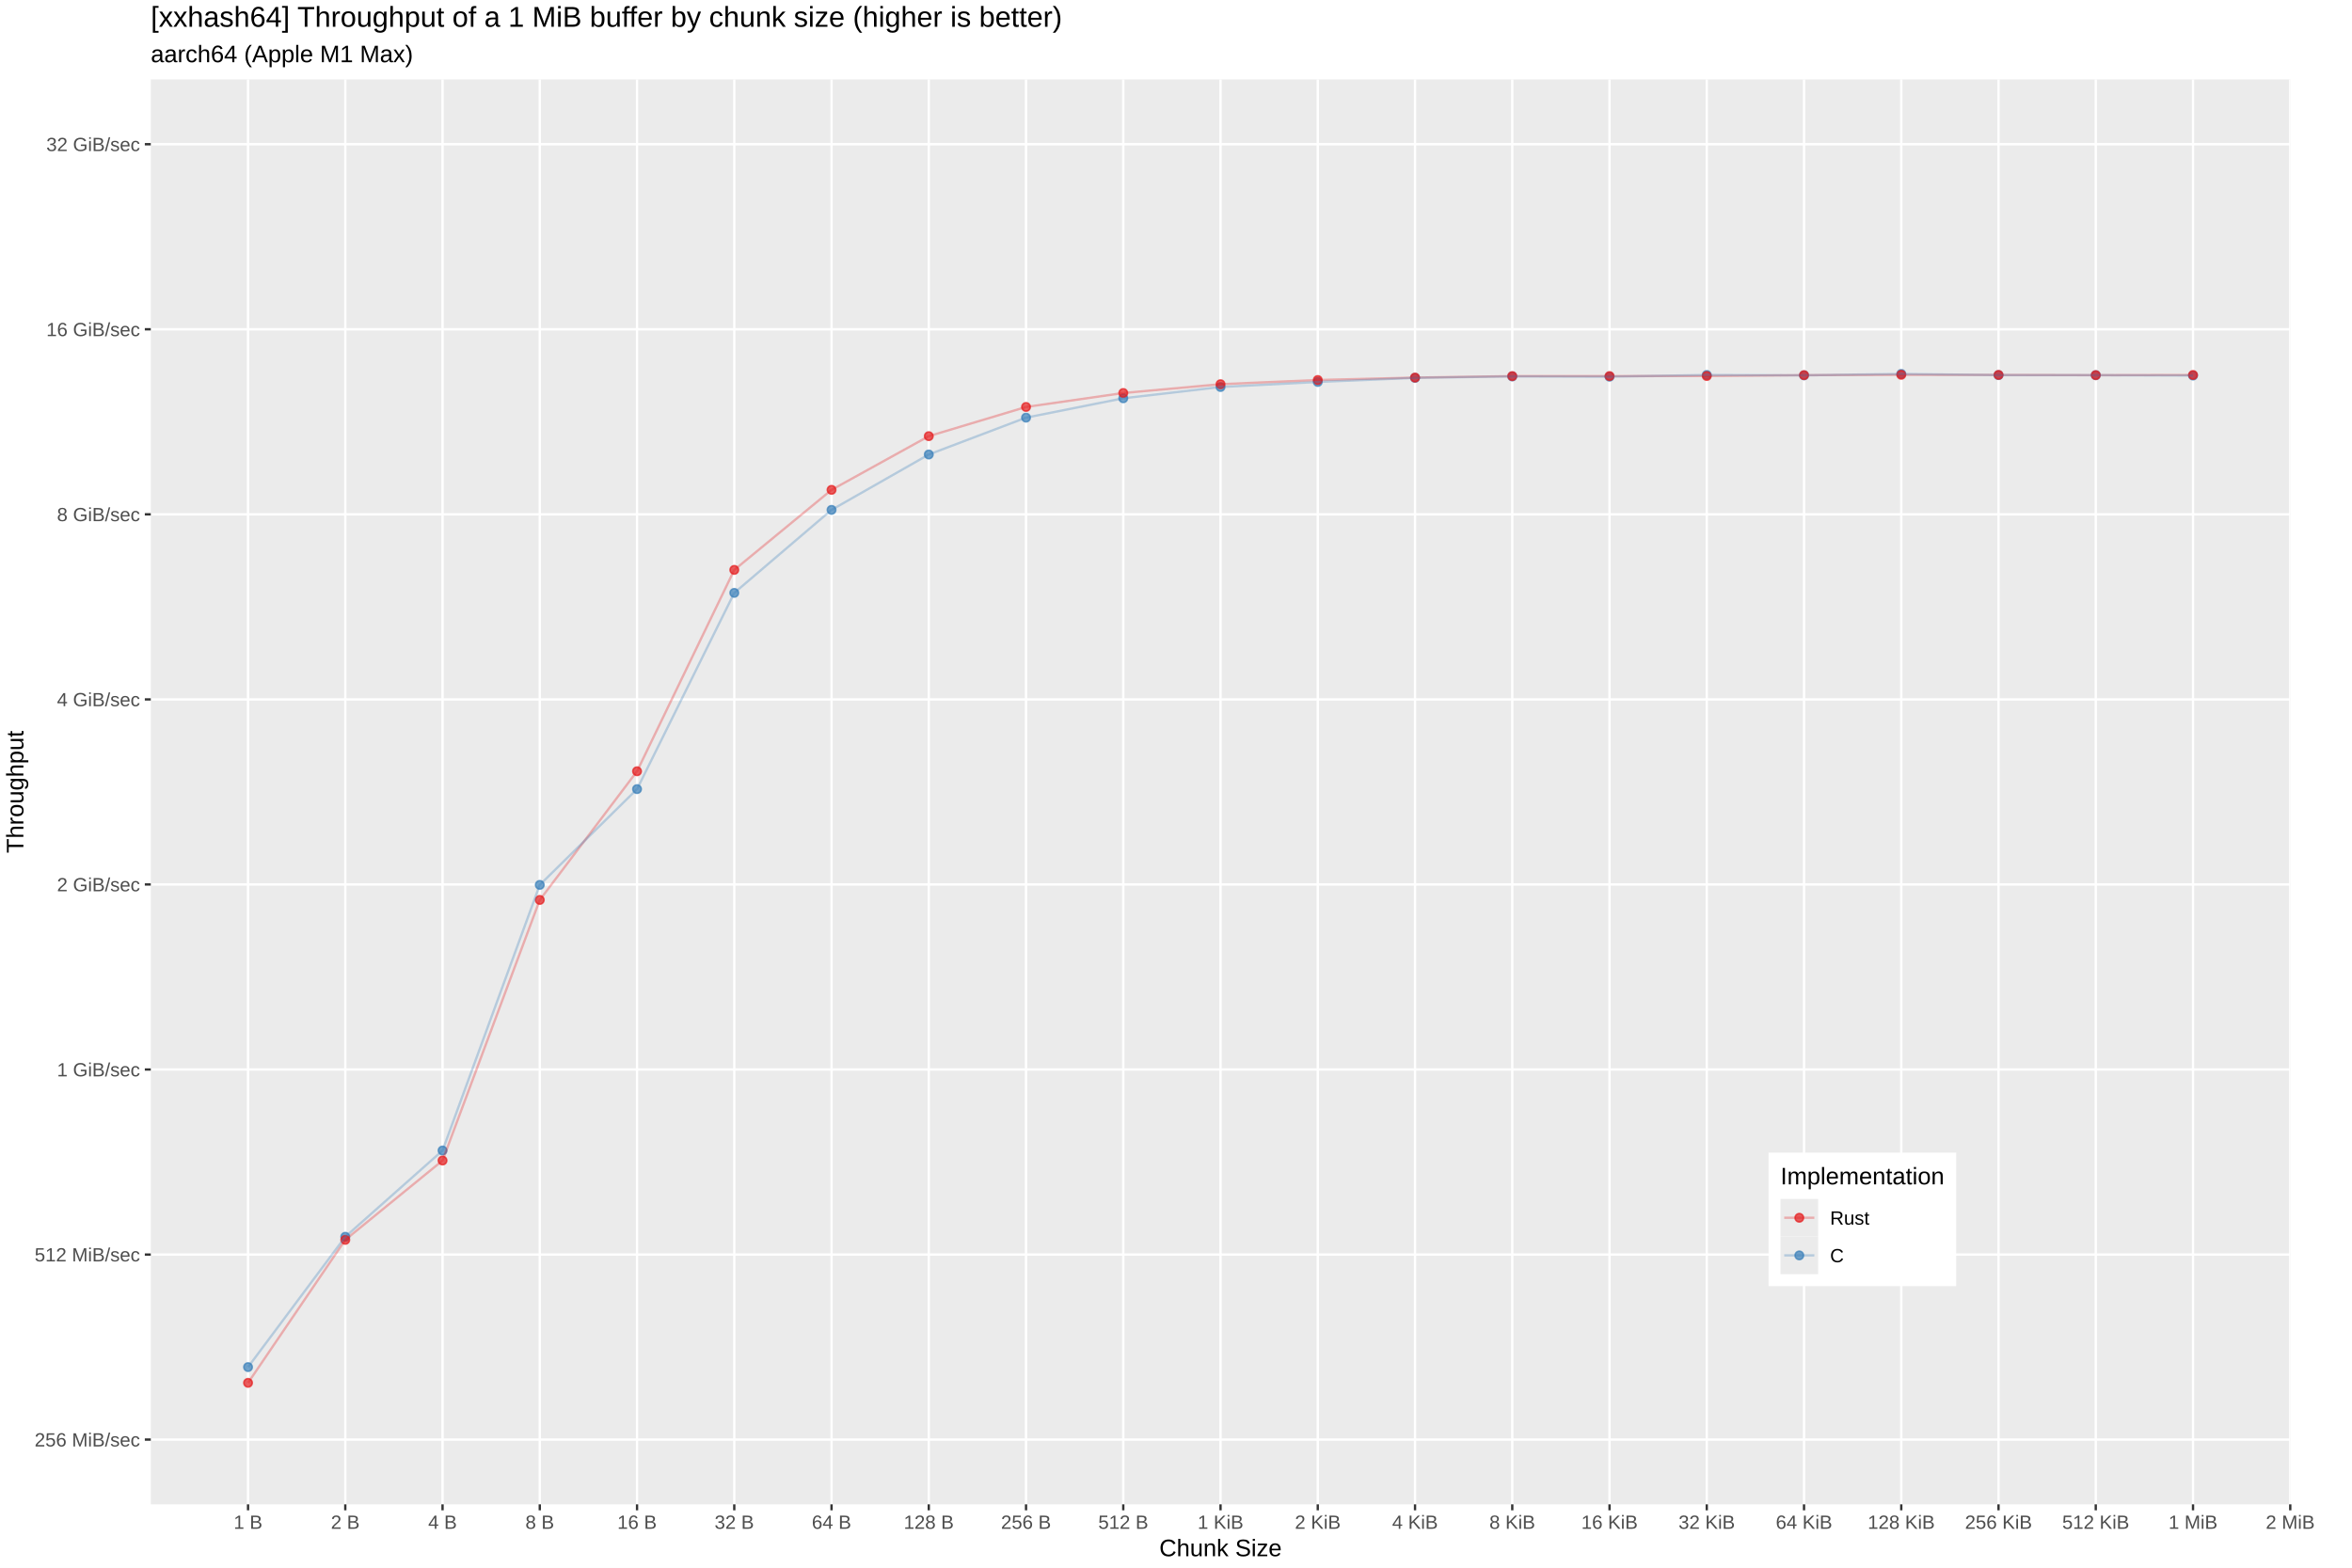
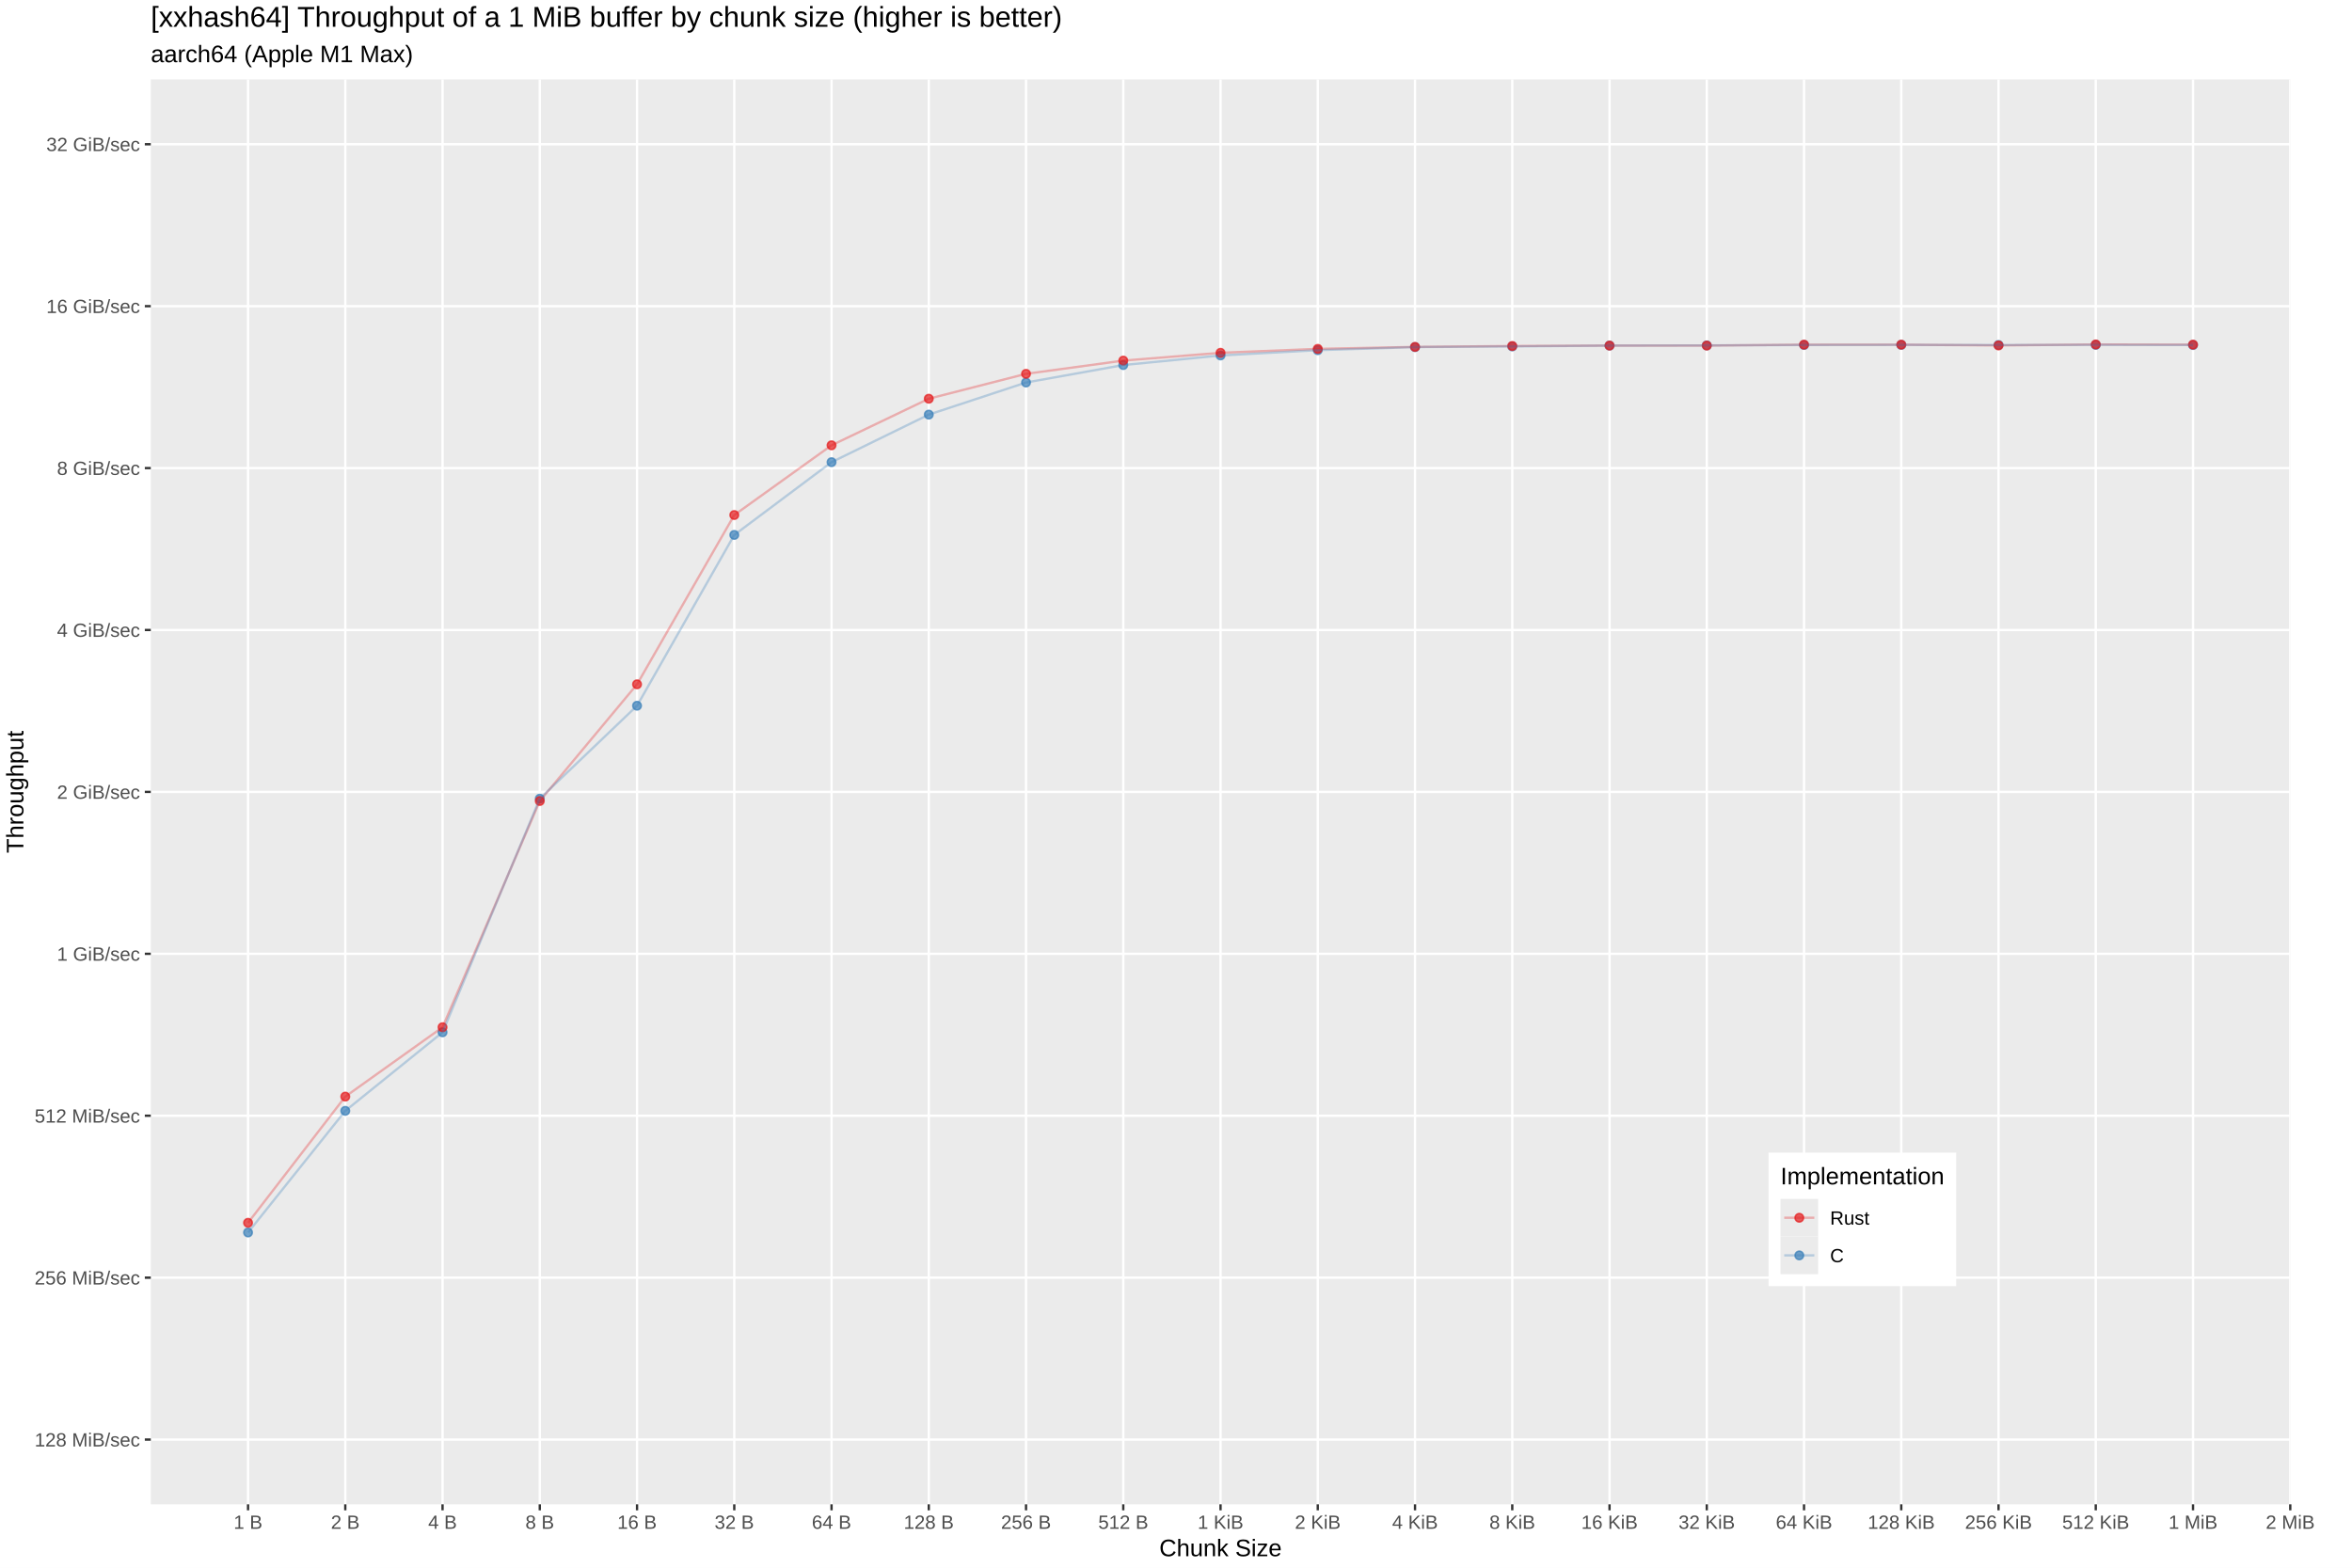
<svg xmlns="http://www.w3.org/2000/svg" width="1440" height="960" class="svglite" viewBox="0 0 1080 720">
  <defs>
    <style>
      .svglite line,.svglite polyline,.svglite polygon,.svglite path,.svglite circle{fill:none;stroke:#000000;stroke-linecap:round;stroke-linejoin:round;stroke-miterlimit:10.00}.svglite text{white-space:pre}
    </style>
  </defs>
  <rect width="100%" height="100%" style="stroke-linecap:round;stroke-linejoin:round;stroke-miterlimit:10.00;stroke:none;fill:#FFFFFF" />
  <defs>
    <clipPath id="cpMC4wMHwxMDgwLjAwfDAuMDB8NzIwLjAw">
      <path d="M0 0h1080v720H0z" />
    </clipPath>
  </defs>
  <g clip-path="url(#cpMC4wMHwxMDgwLjAwfDAuMDB8NzIwLjAw)">
    <path d="M0 0h1080v720H0z" style="stroke-width:1.07;stroke:#FFFFFF;fill:#FFFFFF" />
  </g>
  <defs>
    <clipPath id="cpNjkuMjR8MTA1MS42NXwzNi41MHw2OTAuOTE=">
      <path d="M69.24 36.5h982.41v654.42H69.24z" />
    </clipPath>
  </defs>
  <g clip-path="url(#cpNjkuMjR8MTA1MS42NXwzNi41MHw2OTAuOTE=)">
    <path d="M69.24 36.5h982.41v654.42H69.24z" style="stroke-width:1.07;stroke:none;fill:#EBEBEB" />
-     <path d="M69.24 661.16h982.41M69.24 576.18h982.41M69.24 491.19h982.41M69.24 406.2h982.41M69.24 321.21h982.41M69.24 236.22h982.41M69.24 151.23h982.41M69.24 66.24h982.41M113.9 690.91V36.5m44.65 654.41V36.5m44.66 654.41V36.5m44.65 654.41V36.5m44.66 654.41V36.5m44.65 654.41V36.5m44.66 654.41V36.5m44.65 654.41V36.5m44.66 654.41V36.5m44.65 654.41V36.5m44.66 654.41V36.5m44.65 654.41V36.5m44.66 654.41V36.5m44.65 654.41V36.5m44.66 654.41V36.5m44.65 654.41V36.5m44.66 654.41V36.5m44.65 654.41V36.5m44.66 654.41V36.5m44.65 654.41V36.5M1007 690.91V36.5m44.65 654.41V36.5" style="stroke-width:1.07;stroke:#FFFFFF;stroke-linecap:butt" />
-     <circle cx="1007" cy="172.48" r="1.95" style="stroke-width:0.71;stroke:#377EB8;stroke-opacity:0.70;fill:#377EB8;fill-opacity:0.70" />
-     <circle cx="1007" cy="172.22" r="1.95" style="stroke-width:0.71;stroke:#E41A1C;stroke-opacity:0.70;fill:#E41A1C;fill-opacity:0.70" />
-     <circle cx="962.34" cy="172.31" r="1.95" style="stroke-width:0.71;stroke:#377EB8;stroke-opacity:0.70;fill:#377EB8;fill-opacity:0.70" />
-     <circle cx="962.34" cy="172.3" r="1.95" style="stroke-width:0.71;stroke:#E41A1C;stroke-opacity:0.70;fill:#E41A1C;fill-opacity:0.70" />
-     <circle cx="917.69" cy="172.28" r="1.95" style="stroke-width:0.71;stroke:#377EB8;stroke-opacity:0.70;fill:#377EB8;fill-opacity:0.70" />
-     <circle cx="917.69" cy="172.19" r="1.95" style="stroke-width:0.71;stroke:#E41A1C;stroke-opacity:0.70;fill:#E41A1C;fill-opacity:0.70" />
-     <circle cx="873.03" cy="171.73" r="1.95" style="stroke-width:0.71;stroke:#377EB8;stroke-opacity:0.70;fill:#377EB8;fill-opacity:0.70" />
-     <circle cx="873.03" cy="172.15" r="1.95" style="stroke-width:0.71;stroke:#E41A1C;stroke-opacity:0.70;fill:#E41A1C;fill-opacity:0.70" />
-     <circle cx="828.38" cy="172.38" r="1.95" style="stroke-width:0.71;stroke:#377EB8;stroke-opacity:0.70;fill:#377EB8;fill-opacity:0.70" />
-     <circle cx="828.38" cy="172.3" r="1.95" style="stroke-width:0.71;stroke:#E41A1C;stroke-opacity:0.70;fill:#E41A1C;fill-opacity:0.70" />
-     <circle cx="783.72" cy="172.21" r="1.95" style="stroke-width:0.71;stroke:#377EB8;stroke-opacity:0.70;fill:#377EB8;fill-opacity:0.70" />
-     <circle cx="783.72" cy="172.7" r="1.95" style="stroke-width:0.71;stroke:#E41A1C;stroke-opacity:0.70;fill:#E41A1C;fill-opacity:0.70" />
-     <circle cx="739.07" cy="173" r="1.95" style="stroke-width:0.71;stroke:#377EB8;stroke-opacity:0.70;fill:#377EB8;fill-opacity:0.70" />
-     <circle cx="739.07" cy="172.72" r="1.95" style="stroke-width:0.71;stroke:#E41A1C;stroke-opacity:0.70;fill:#E41A1C;fill-opacity:0.70" />
-     <circle cx="694.41" cy="172.88" r="1.95" style="stroke-width:0.71;stroke:#377EB8;stroke-opacity:0.70;fill:#377EB8;fill-opacity:0.70" />
-     <circle cx="694.41" cy="172.74" r="1.95" style="stroke-width:0.71;stroke:#E41A1C;stroke-opacity:0.70;fill:#E41A1C;fill-opacity:0.70" />
-     <circle cx="649.76" cy="173.54" r="1.95" style="stroke-width:0.71;stroke:#377EB8;stroke-opacity:0.70;fill:#377EB8;fill-opacity:0.70" />
-     <circle cx="649.76" cy="173.42" r="1.95" style="stroke-width:0.71;stroke:#E41A1C;stroke-opacity:0.70;fill:#E41A1C;fill-opacity:0.70" />
-     <circle cx="605.1" cy="175.42" r="1.95" style="stroke-width:0.71;stroke:#377EB8;stroke-opacity:0.70;fill:#377EB8;fill-opacity:0.70" />
-     <circle cx="605.1" cy="174.53" r="1.95" style="stroke-width:0.71;stroke:#E41A1C;stroke-opacity:0.70;fill:#E41A1C;fill-opacity:0.70" />
-     <circle cx="560.45" cy="177.74" r="1.95" style="stroke-width:0.71;stroke:#377EB8;stroke-opacity:0.70;fill:#377EB8;fill-opacity:0.70" />
-     <circle cx="560.45" cy="176.45" r="1.95" style="stroke-width:0.71;stroke:#E41A1C;stroke-opacity:0.70;fill:#E41A1C;fill-opacity:0.70" />
-     <circle cx="515.79" cy="182.92" r="1.95" style="stroke-width:0.71;stroke:#377EB8;stroke-opacity:0.70;fill:#377EB8;fill-opacity:0.70" />
-     <circle cx="515.79" cy="180.5" r="1.95" style="stroke-width:0.71;stroke:#E41A1C;stroke-opacity:0.70;fill:#E41A1C;fill-opacity:0.70" />
-     <circle cx="471.14" cy="191.81" r="1.95" style="stroke-width:0.71;stroke:#377EB8;stroke-opacity:0.70;fill:#377EB8;fill-opacity:0.70" />
-     <circle cx="471.14" cy="186.91" r="1.95" style="stroke-width:0.71;stroke:#E41A1C;stroke-opacity:0.70;fill:#E41A1C;fill-opacity:0.70" />
-     <circle cx="426.48" cy="208.74" r="1.95" style="stroke-width:0.71;stroke:#377EB8;stroke-opacity:0.70;fill:#377EB8;fill-opacity:0.70" />
-     <circle cx="426.48" cy="200.32" r="1.95" style="stroke-width:0.71;stroke:#E41A1C;stroke-opacity:0.70;fill:#E41A1C;fill-opacity:0.70" />
-     <circle cx="381.83" cy="234.17" r="1.95" style="stroke-width:0.71;stroke:#377EB8;stroke-opacity:0.70;fill:#377EB8;fill-opacity:0.70" />
-     <circle cx="381.83" cy="224.98" r="1.95" style="stroke-width:0.71;stroke:#E41A1C;stroke-opacity:0.70;fill:#E41A1C;fill-opacity:0.70" />
-     <circle cx="337.17" cy="272.29" r="1.95" style="stroke-width:0.71;stroke:#377EB8;stroke-opacity:0.70;fill:#377EB8;fill-opacity:0.70" />
-     <circle cx="337.17" cy="261.74" r="1.95" style="stroke-width:0.71;stroke:#E41A1C;stroke-opacity:0.70;fill:#E41A1C;fill-opacity:0.70" />
-     <circle cx="292.52" cy="362.42" r="1.95" style="stroke-width:0.71;stroke:#377EB8;stroke-opacity:0.70;fill:#377EB8;fill-opacity:0.70" />
-     <circle cx="292.52" cy="354.22" r="1.95" style="stroke-width:0.71;stroke:#E41A1C;stroke-opacity:0.70;fill:#E41A1C;fill-opacity:0.70" />
-     <circle cx="247.86" cy="406.41" r="1.95" style="stroke-width:0.71;stroke:#377EB8;stroke-opacity:0.70;fill:#377EB8;fill-opacity:0.70" />
-     <circle cx="247.86" cy="413.32" r="1.95" style="stroke-width:0.71;stroke:#E41A1C;stroke-opacity:0.70;fill:#E41A1C;fill-opacity:0.70" />
-     <circle cx="203.21" cy="528.4" r="1.95" style="stroke-width:0.71;stroke:#377EB8;stroke-opacity:0.70;fill:#377EB8;fill-opacity:0.70" />
-     <circle cx="203.21" cy="533" r="1.95" style="stroke-width:0.71;stroke:#E41A1C;stroke-opacity:0.70;fill:#E41A1C;fill-opacity:0.70" />
-     <circle cx="158.55" cy="568.02" r="1.95" style="stroke-width:0.71;stroke:#377EB8;stroke-opacity:0.70;fill:#377EB8;fill-opacity:0.70" />
-     <circle cx="158.55" cy="569.43" r="1.95" style="stroke-width:0.71;stroke:#E41A1C;stroke-opacity:0.70;fill:#E41A1C;fill-opacity:0.70" />
-     <circle cx="113.9" cy="627.87" r="1.95" style="stroke-width:0.71;stroke:#377EB8;stroke-opacity:0.70;fill:#377EB8;fill-opacity:0.70" />
-     <circle cx="113.9" cy="635.1" r="1.95" style="stroke-width:0.71;stroke:#E41A1C;stroke-opacity:0.70;fill:#E41A1C;fill-opacity:0.70" />
-     <path d="m113.9 635.1 44.65-65.67L203.21 533l44.65-119.68 44.66-59.1 44.65-92.48 44.66-36.76 44.65-24.66 44.66-13.41 44.65-6.41 44.66-4.05 44.65-1.92 44.66-1.11 44.65-.68 44.66-.02 44.65-.02 44.66-.4 44.65-.15 44.66.04 44.65.11 44.66-.08" style="stroke-width:1.07;stroke:#E41A1C;stroke-opacity:0.30;stroke-linecap:butt" />
-     <path d="m113.9 627.87 44.65-59.85 44.66-39.62 44.65-121.99 44.66-43.99 44.65-90.13 44.66-38.12 44.65-25.43 44.66-16.93 44.65-8.89 44.66-5.18 44.65-2.32 44.66-1.88 44.65-.66 44.66.12 44.65-.79 44.66.17 44.65-.65 44.66.55 44.65.03 44.66.17" style="stroke-width:1.07;stroke:#377EB8;stroke-opacity:0.30;stroke-linecap:butt" />
+     <path d="M69.24 661.16h982.41M69.24 586.8h982.41M69.24 512.43h982.41M69.24 438.07h982.41M69.24 363.7h982.41M69.24 289.34h982.41M69.24 214.97h982.41M69.24 140.61h982.41M69.24 66.24h982.41M113.9 690.91V36.5m44.65 654.41V36.5m44.66 654.41V36.5m44.65 654.41V36.5m44.66 654.41V36.5m44.65 654.41V36.5m44.66 654.41V36.5m44.65 654.41V36.5m44.66 654.41V36.5m44.65 654.41V36.5m44.66 654.41V36.5m44.65 654.41V36.5m44.66 654.41V36.5m44.65 654.41V36.5m44.66 654.41V36.5m44.65 654.41V36.5m44.66 654.41V36.5m44.65 654.41V36.5m44.66 654.41V36.5m44.65 654.41V36.5M1007 690.91V36.5m44.65 654.41V36.5" style="stroke-width:1.07;stroke:#FFFFFF;stroke-linecap:butt" />
+     <circle cx="1007" cy="158.46" r="1.95" style="stroke-width:0.71;stroke:#377EB8;stroke-opacity:0.70;fill:#377EB8;fill-opacity:0.70" />
+     <circle cx="1007" cy="158.29" r="1.95" style="stroke-width:0.71;stroke:#E41A1C;stroke-opacity:0.70;fill:#E41A1C;fill-opacity:0.70" />
+     <circle cx="962.34" cy="158.39" r="1.95" style="stroke-width:0.71;stroke:#377EB8;stroke-opacity:0.70;fill:#377EB8;fill-opacity:0.70" />
+     <circle cx="962.34" cy="158.2" r="1.95" style="stroke-width:0.71;stroke:#E41A1C;stroke-opacity:0.70;fill:#E41A1C;fill-opacity:0.70" />
+     <circle cx="917.69" cy="158.44" r="1.95" style="stroke-width:0.71;stroke:#377EB8;stroke-opacity:0.70;fill:#377EB8;fill-opacity:0.70" />
+     <circle cx="917.69" cy="158.65" r="1.95" style="stroke-width:0.71;stroke:#E41A1C;stroke-opacity:0.70;fill:#E41A1C;fill-opacity:0.70" />
+     <circle cx="873.03" cy="158.39" r="1.95" style="stroke-width:0.71;stroke:#377EB8;stroke-opacity:0.70;fill:#377EB8;fill-opacity:0.70" />
+     <circle cx="873.03" cy="158.3" r="1.95" style="stroke-width:0.71;stroke:#E41A1C;stroke-opacity:0.70;fill:#E41A1C;fill-opacity:0.70" />
+     <circle cx="828.38" cy="158.44" r="1.95" style="stroke-width:0.71;stroke:#377EB8;stroke-opacity:0.70;fill:#377EB8;fill-opacity:0.70" />
+     <circle cx="828.38" cy="158.29" r="1.95" style="stroke-width:0.71;stroke:#E41A1C;stroke-opacity:0.70;fill:#E41A1C;fill-opacity:0.70" />
+     <circle cx="783.72" cy="158.63" r="1.95" style="stroke-width:0.71;stroke:#377EB8;stroke-opacity:0.70;fill:#377EB8;fill-opacity:0.70" />
+     <circle cx="783.72" cy="158.72" r="1.95" style="stroke-width:0.71;stroke:#E41A1C;stroke-opacity:0.70;fill:#E41A1C;fill-opacity:0.70" />
+     <circle cx="739.07" cy="158.72" r="1.95" style="stroke-width:0.71;stroke:#377EB8;stroke-opacity:0.70;fill:#377EB8;fill-opacity:0.70" />
+     <circle cx="739.07" cy="158.72" r="1.95" style="stroke-width:0.71;stroke:#E41A1C;stroke-opacity:0.70;fill:#E41A1C;fill-opacity:0.70" />
+     <circle cx="694.41" cy="159.1" r="1.95" style="stroke-width:0.71;stroke:#377EB8;stroke-opacity:0.70;fill:#377EB8;fill-opacity:0.70" />
+     <circle cx="694.41" cy="158.91" r="1.95" style="stroke-width:0.71;stroke:#E41A1C;stroke-opacity:0.70;fill:#E41A1C;fill-opacity:0.70" />
+     <circle cx="649.76" cy="159.41" r="1.95" style="stroke-width:0.71;stroke:#377EB8;stroke-opacity:0.70;fill:#377EB8;fill-opacity:0.70" />
+     <circle cx="649.76" cy="159.33" r="1.95" style="stroke-width:0.71;stroke:#E41A1C;stroke-opacity:0.70;fill:#E41A1C;fill-opacity:0.70" />
+     <circle cx="605.1" cy="160.82" r="1.95" style="stroke-width:0.71;stroke:#377EB8;stroke-opacity:0.70;fill:#377EB8;fill-opacity:0.70" />
+     <circle cx="605.1" cy="160.23" r="1.95" style="stroke-width:0.71;stroke:#E41A1C;stroke-opacity:0.70;fill:#E41A1C;fill-opacity:0.70" />
+     <circle cx="560.45" cy="163.25" r="1.95" style="stroke-width:0.71;stroke:#377EB8;stroke-opacity:0.70;fill:#377EB8;fill-opacity:0.70" />
+     <circle cx="560.45" cy="162.03" r="1.95" style="stroke-width:0.71;stroke:#E41A1C;stroke-opacity:0.70;fill:#E41A1C;fill-opacity:0.70" />
+     <circle cx="515.79" cy="167.66" r="1.95" style="stroke-width:0.71;stroke:#377EB8;stroke-opacity:0.70;fill:#377EB8;fill-opacity:0.70" />
+     <circle cx="515.79" cy="165.62" r="1.95" style="stroke-width:0.71;stroke:#E41A1C;stroke-opacity:0.70;fill:#E41A1C;fill-opacity:0.70" />
+     <circle cx="471.14" cy="175.68" r="1.95" style="stroke-width:0.71;stroke:#377EB8;stroke-opacity:0.70;fill:#377EB8;fill-opacity:0.70" />
+     <circle cx="471.14" cy="171.69" r="1.95" style="stroke-width:0.71;stroke:#E41A1C;stroke-opacity:0.70;fill:#E41A1C;fill-opacity:0.70" />
+     <circle cx="426.48" cy="190.42" r="1.95" style="stroke-width:0.71;stroke:#377EB8;stroke-opacity:0.70;fill:#377EB8;fill-opacity:0.70" />
+     <circle cx="426.48" cy="183.12" r="1.95" style="stroke-width:0.71;stroke:#E41A1C;stroke-opacity:0.70;fill:#E41A1C;fill-opacity:0.70" />
+     <circle cx="381.83" cy="212.26" r="1.95" style="stroke-width:0.71;stroke:#377EB8;stroke-opacity:0.70;fill:#377EB8;fill-opacity:0.70" />
+     <circle cx="381.83" cy="204.51" r="1.95" style="stroke-width:0.71;stroke:#E41A1C;stroke-opacity:0.70;fill:#E41A1C;fill-opacity:0.70" />
+     <circle cx="337.17" cy="245.68" r="1.95" style="stroke-width:0.71;stroke:#377EB8;stroke-opacity:0.70;fill:#377EB8;fill-opacity:0.70" />
+     <circle cx="337.17" cy="236.54" r="1.95" style="stroke-width:0.71;stroke:#E41A1C;stroke-opacity:0.70;fill:#E41A1C;fill-opacity:0.70" />
+     <circle cx="292.52" cy="324.12" r="1.95" style="stroke-width:0.71;stroke:#377EB8;stroke-opacity:0.70;fill:#377EB8;fill-opacity:0.70" />
+     <circle cx="292.52" cy="314.28" r="1.95" style="stroke-width:0.71;stroke:#E41A1C;stroke-opacity:0.70;fill:#E41A1C;fill-opacity:0.70" />
+     <circle cx="247.86" cy="366.81" r="1.95" style="stroke-width:0.71;stroke:#377EB8;stroke-opacity:0.70;fill:#377EB8;fill-opacity:0.70" />
+     <circle cx="247.86" cy="367.89" r="1.95" style="stroke-width:0.71;stroke:#E41A1C;stroke-opacity:0.70;fill:#E41A1C;fill-opacity:0.70" />
+     <circle cx="203.21" cy="474.11" r="1.95" style="stroke-width:0.71;stroke:#377EB8;stroke-opacity:0.70;fill:#377EB8;fill-opacity:0.70" />
+     <circle cx="203.21" cy="471.78" r="1.95" style="stroke-width:0.71;stroke:#E41A1C;stroke-opacity:0.70;fill:#E41A1C;fill-opacity:0.70" />
+     <circle cx="158.55" cy="510.18" r="1.95" style="stroke-width:0.71;stroke:#377EB8;stroke-opacity:0.70;fill:#377EB8;fill-opacity:0.70" />
+     <circle cx="158.55" cy="503.64" r="1.95" style="stroke-width:0.71;stroke:#E41A1C;stroke-opacity:0.70;fill:#E41A1C;fill-opacity:0.70" />
+     <circle cx="113.9" cy="566.05" r="1.95" style="stroke-width:0.71;stroke:#377EB8;stroke-opacity:0.70;fill:#377EB8;fill-opacity:0.70" />
+     <circle cx="113.9" cy="561.6" r="1.95" style="stroke-width:0.71;stroke:#E41A1C;stroke-opacity:0.70;fill:#E41A1C;fill-opacity:0.70" />
+     <path d="m113.9 561.6 44.65-57.96 44.66-31.86 44.65-103.89 44.66-53.61 44.65-77.74 44.66-32.03 44.65-21.39 44.66-11.43 44.65-6.07 44.66-3.59 44.65-1.8 44.66-.9 44.65-.42 44.66-.19h44.65l44.66-.43 44.65.01 44.66.35 44.65-.45 44.66.09" style="stroke-width:1.07;stroke:#E41A1C;stroke-opacity:0.30;stroke-linecap:butt" />
+     <path d="m113.9 566.05 44.65-55.87 44.66-36.07 44.65-107.3 44.66-42.69 44.65-78.44 44.66-33.42 44.65-21.84 44.66-14.74 44.65-8.02 44.66-4.41 44.65-2.43 44.66-1.41 44.65-.31 44.66-.38 44.65-.09 44.66-.19 44.65-.05 44.66.05 44.65-.05 44.66.07" style="stroke-width:1.07;stroke:#377EB8;stroke-opacity:0.30;stroke-linecap:butt" />
  </g>
  <g clip-path="url(#cpMC4wMHwxMDgwLjAwfDAuMDB8NzIwLjAw)">
-     <text x="64.31" y="664.32" lengthAdjust="spacingAndGlyphs" style="font-size:8.80px;fill:#4D4D4D;font-family:&quot;Arial&quot;" text-anchor="end" textLength="48.41">256 MiB/sec</text>
-     <text x="64.31" y="579.33" lengthAdjust="spacingAndGlyphs" style="font-size:8.80px;fill:#4D4D4D;font-family:&quot;Arial&quot;" text-anchor="end" textLength="48.41">512 MiB/sec</text>
-     <text x="64.31" y="494.34" lengthAdjust="spacingAndGlyphs" style="font-size:8.80px;fill:#4D4D4D;font-family:&quot;Arial&quot;" text-anchor="end" textLength="38.13">1 GiB/sec</text>
-     <text x="64.31" y="409.35" lengthAdjust="spacingAndGlyphs" style="font-size:8.80px;fill:#4D4D4D;font-family:&quot;Arial&quot;" text-anchor="end" textLength="38.13">2 GiB/sec</text>
-     <text x="64.31" y="324.36" lengthAdjust="spacingAndGlyphs" style="font-size:8.80px;fill:#4D4D4D;font-family:&quot;Arial&quot;" text-anchor="end" textLength="38.13">4 GiB/sec</text>
-     <text x="64.31" y="239.37" lengthAdjust="spacingAndGlyphs" style="font-size:8.80px;fill:#4D4D4D;font-family:&quot;Arial&quot;" text-anchor="end" textLength="38.13">8 GiB/sec</text>
-     <text x="64.31" y="154.38" lengthAdjust="spacingAndGlyphs" style="font-size:8.80px;fill:#4D4D4D;font-family:&quot;Arial&quot;" text-anchor="end" textLength="43.03">16 GiB/sec</text>
+     <text x="64.31" y="664.32" lengthAdjust="spacingAndGlyphs" style="font-size:8.80px;fill:#4D4D4D;font-family:&quot;Arial&quot;" text-anchor="end" textLength="48.41">128 MiB/sec</text>
+     <text x="64.31" y="589.95" lengthAdjust="spacingAndGlyphs" style="font-size:8.80px;fill:#4D4D4D;font-family:&quot;Arial&quot;" text-anchor="end" textLength="48.41">256 MiB/sec</text>
+     <text x="64.31" y="515.59" lengthAdjust="spacingAndGlyphs" style="font-size:8.80px;fill:#4D4D4D;font-family:&quot;Arial&quot;" text-anchor="end" textLength="48.41">512 MiB/sec</text>
+     <text x="64.31" y="441.22" lengthAdjust="spacingAndGlyphs" style="font-size:8.80px;fill:#4D4D4D;font-family:&quot;Arial&quot;" text-anchor="end" textLength="38.13">1 GiB/sec</text>
+     <text x="64.31" y="366.86" lengthAdjust="spacingAndGlyphs" style="font-size:8.80px;fill:#4D4D4D;font-family:&quot;Arial&quot;" text-anchor="end" textLength="38.13">2 GiB/sec</text>
+     <text x="64.31" y="292.49" lengthAdjust="spacingAndGlyphs" style="font-size:8.80px;fill:#4D4D4D;font-family:&quot;Arial&quot;" text-anchor="end" textLength="38.13">4 GiB/sec</text>
+     <text x="64.31" y="218.13" lengthAdjust="spacingAndGlyphs" style="font-size:8.80px;fill:#4D4D4D;font-family:&quot;Arial&quot;" text-anchor="end" textLength="38.13">8 GiB/sec</text>
+     <text x="64.31" y="143.76" lengthAdjust="spacingAndGlyphs" style="font-size:8.80px;fill:#4D4D4D;font-family:&quot;Arial&quot;" text-anchor="end" textLength="43.03">16 GiB/sec</text>
    <text x="64.31" y="69.39" lengthAdjust="spacingAndGlyphs" style="font-size:8.80px;fill:#4D4D4D;font-family:&quot;Arial&quot;" text-anchor="end" textLength="43.03">32 GiB/sec</text>
-     <path d="M66.5 661.16h2.74m-2.74-84.98h2.74m-2.74-84.99h2.74M66.5 406.2h2.74m-2.74-84.99h2.74m-2.74-84.99h2.74m-2.74-84.99h2.74M66.5 66.24h2.74m44.66 627.41v-2.74m44.65 2.74v-2.74m44.66 2.74v-2.74m44.65 2.74v-2.74m44.66 2.74v-2.74m44.65 2.74v-2.74m44.66 2.74v-2.74m44.65 2.74v-2.74m44.66 2.74v-2.74m44.65 2.74v-2.74m44.66 2.74v-2.74m44.65 2.74v-2.74m44.66 2.74v-2.74m44.65 2.74v-2.74m44.66 2.74v-2.74m44.65 2.74v-2.74m44.66 2.74v-2.74m44.65 2.74v-2.74m44.66 2.74v-2.74m44.65 2.74v-2.74m44.66 2.74v-2.74m44.65 2.74v-2.74" style="stroke-width:1.07;stroke:#333333;stroke-linecap:butt" />
+     <path d="M66.5 661.16h2.74M66.5 586.8h2.74m-2.74-74.37h2.74m-2.74-74.36h2.74M66.5 363.7h2.74m-2.74-74.36h2.74m-2.74-74.37h2.74m-2.74-74.36h2.74M66.5 66.24h2.74m44.66 627.41v-2.74m44.65 2.74v-2.74m44.66 2.74v-2.74m44.65 2.74v-2.74m44.66 2.74v-2.74m44.65 2.74v-2.74m44.66 2.74v-2.74m44.65 2.74v-2.74m44.66 2.74v-2.74m44.65 2.74v-2.74m44.66 2.74v-2.74m44.65 2.74v-2.74m44.66 2.74v-2.74m44.65 2.74v-2.74m44.66 2.74v-2.74m44.65 2.74v-2.74m44.66 2.74v-2.74m44.65 2.74v-2.74m44.66 2.74v-2.74m44.65 2.74v-2.74m44.66 2.74v-2.74m44.65 2.74v-2.74" style="stroke-width:1.07;stroke:#333333;stroke-linecap:butt" />
    <text x="113.9" y="702.15" lengthAdjust="spacingAndGlyphs" style="font-size:8.80px;fill:#4D4D4D;font-family:&quot;Arial&quot;" text-anchor="middle" textLength="13.2">1 B</text>
    <text x="158.55" y="702.15" lengthAdjust="spacingAndGlyphs" style="font-size:8.80px;fill:#4D4D4D;font-family:&quot;Arial&quot;" text-anchor="middle" textLength="13.2">2 B</text>
    <text x="203.21" y="702.15" lengthAdjust="spacingAndGlyphs" style="font-size:8.80px;fill:#4D4D4D;font-family:&quot;Arial&quot;" text-anchor="middle" textLength="13.2">4 B</text>
    <text x="247.86" y="702.15" lengthAdjust="spacingAndGlyphs" style="font-size:8.80px;fill:#4D4D4D;font-family:&quot;Arial&quot;" text-anchor="middle" textLength="13.2">8 B</text>
    <text x="292.52" y="702.15" lengthAdjust="spacingAndGlyphs" style="font-size:8.80px;fill:#4D4D4D;font-family:&quot;Arial&quot;" text-anchor="middle" textLength="18.1">16 B</text>
    <text x="337.17" y="702.15" lengthAdjust="spacingAndGlyphs" style="font-size:8.80px;fill:#4D4D4D;font-family:&quot;Arial&quot;" text-anchor="middle" textLength="18.1">32 B</text>
    <text x="381.83" y="702.15" lengthAdjust="spacingAndGlyphs" style="font-size:8.80px;fill:#4D4D4D;font-family:&quot;Arial&quot;" text-anchor="middle" textLength="18.1">64 B</text>
    <text x="426.48" y="702.15" lengthAdjust="spacingAndGlyphs" style="font-size:8.80px;fill:#4D4D4D;font-family:&quot;Arial&quot;" text-anchor="middle" textLength="23">128 B</text>
    <text x="471.14" y="702.15" lengthAdjust="spacingAndGlyphs" style="font-size:8.80px;fill:#4D4D4D;font-family:&quot;Arial&quot;" text-anchor="middle" textLength="23">256 B</text>
    <text x="515.79" y="702.15" lengthAdjust="spacingAndGlyphs" style="font-size:8.80px;fill:#4D4D4D;font-family:&quot;Arial&quot;" text-anchor="middle" textLength="23">512 B</text>
    <text x="560.45" y="702.15" lengthAdjust="spacingAndGlyphs" style="font-size:8.80px;fill:#4D4D4D;font-family:&quot;Arial&quot;" text-anchor="middle" textLength="21.02">1 KiB</text>
    <text x="605.1" y="702.15" lengthAdjust="spacingAndGlyphs" style="font-size:8.80px;fill:#4D4D4D;font-family:&quot;Arial&quot;" text-anchor="middle" textLength="21.02">2 KiB</text>
    <text x="649.76" y="702.15" lengthAdjust="spacingAndGlyphs" style="font-size:8.80px;fill:#4D4D4D;font-family:&quot;Arial&quot;" text-anchor="middle" textLength="21.02">4 KiB</text>
    <text x="694.41" y="702.15" lengthAdjust="spacingAndGlyphs" style="font-size:8.80px;fill:#4D4D4D;font-family:&quot;Arial&quot;" text-anchor="middle" textLength="21.02">8 KiB</text>
    <text x="739.07" y="702.15" lengthAdjust="spacingAndGlyphs" style="font-size:8.80px;fill:#4D4D4D;font-family:&quot;Arial&quot;" text-anchor="middle" textLength="25.92">16 KiB</text>
    <text x="783.72" y="702.15" lengthAdjust="spacingAndGlyphs" style="font-size:8.80px;fill:#4D4D4D;font-family:&quot;Arial&quot;" text-anchor="middle" textLength="25.92">32 KiB</text>
    <text x="828.38" y="702.15" lengthAdjust="spacingAndGlyphs" style="font-size:8.80px;fill:#4D4D4D;font-family:&quot;Arial&quot;" text-anchor="middle" textLength="25.92">64 KiB</text>
    <text x="873.03" y="702.15" lengthAdjust="spacingAndGlyphs" style="font-size:8.80px;fill:#4D4D4D;font-family:&quot;Arial&quot;" text-anchor="middle" textLength="30.82">128 KiB</text>
    <text x="917.69" y="702.15" lengthAdjust="spacingAndGlyphs" style="font-size:8.80px;fill:#4D4D4D;font-family:&quot;Arial&quot;" text-anchor="middle" textLength="30.82">256 KiB</text>
    <text x="962.34" y="702.15" lengthAdjust="spacingAndGlyphs" style="font-size:8.80px;fill:#4D4D4D;font-family:&quot;Arial&quot;" text-anchor="middle" textLength="30.82">512 KiB</text>
    <text x="1007" y="702.15" lengthAdjust="spacingAndGlyphs" style="font-size:8.80px;fill:#4D4D4D;font-family:&quot;Arial&quot;" text-anchor="middle" textLength="22.49">1 MiB</text>
    <text x="1051.65" y="702.15" lengthAdjust="spacingAndGlyphs" style="font-size:8.80px;fill:#4D4D4D;font-family:&quot;Arial&quot;" text-anchor="middle" textLength="22.49">2 MiB</text>
    <text x="560.45" y="714.73" lengthAdjust="spacingAndGlyphs" style="font-size:11.00px;font-family:&quot;Arial&quot;" text-anchor="middle" textLength="56.25">Chunk Size</text>
    <text lengthAdjust="spacingAndGlyphs" style="font-size:11.00px;font-family:&quot;Arial&quot;" text-anchor="middle" textLength="56.28" transform="rotate(-90 187.215 176.485)">Throughput</text>
    <path d="M812.09 529.37h86.17v61.32h-86.17z" style="stroke-width:1.07;stroke:none;fill:#FFFFFF" />
    <text x="817.57" y="543.95" lengthAdjust="spacingAndGlyphs" style="font-size:11.00px;font-family:&quot;Arial&quot;" textLength="75.21">Implementation</text>
    <path d="M817.57 550.65h17.28v17.28h-17.28z" style="stroke-width:1.07;stroke:none;fill:#EBEBEB" />
    <circle cx="826.21" cy="559.29" r="1.95" style="stroke-width:0.71;stroke:#E41A1C;stroke-opacity:0.70;fill:#E41A1C;fill-opacity:0.70" />
    <path d="M819.29 559.29h13.83" style="stroke-width:1.07;stroke:#E41A1C;stroke-opacity:0.30;stroke-linecap:butt" />
    <path d="M817.57 567.93h17.28v17.28h-17.28z" style="stroke-width:1.07;stroke:none;fill:#EBEBEB" />
    <circle cx="826.21" cy="576.57" r="1.95" style="stroke-width:0.71;stroke:#377EB8;stroke-opacity:0.70;fill:#377EB8;fill-opacity:0.70" />
    <path d="M819.29 576.57h13.83" style="stroke-width:1.07;stroke:#377EB8;stroke-opacity:0.30;stroke-linecap:butt" />
    <text x="840.33" y="562.44" lengthAdjust="spacingAndGlyphs" style="font-size:8.80px;font-family:&quot;Arial&quot;" textLength="18.09">Rust</text>
    <text x="840.33" y="579.72" lengthAdjust="spacingAndGlyphs" style="font-size:8.80px;font-family:&quot;Arial&quot;" textLength="6.35">C</text>
    <text x="69.24" y="28.58" lengthAdjust="spacingAndGlyphs" style="font-size:11.00px;font-family:&quot;Arial&quot;" textLength="120.46">aarch64 (Apple M1 Max)</text>
    <text x="69.24" y="12.3" lengthAdjust="spacingAndGlyphs" style="font-size:13.20px;font-family:&quot;Arial&quot;" textLength="418.67">[xxhash64] Throughput of a 1 MiB buffer by chunk size (higher is better)</text>
  </g>
</svg>
